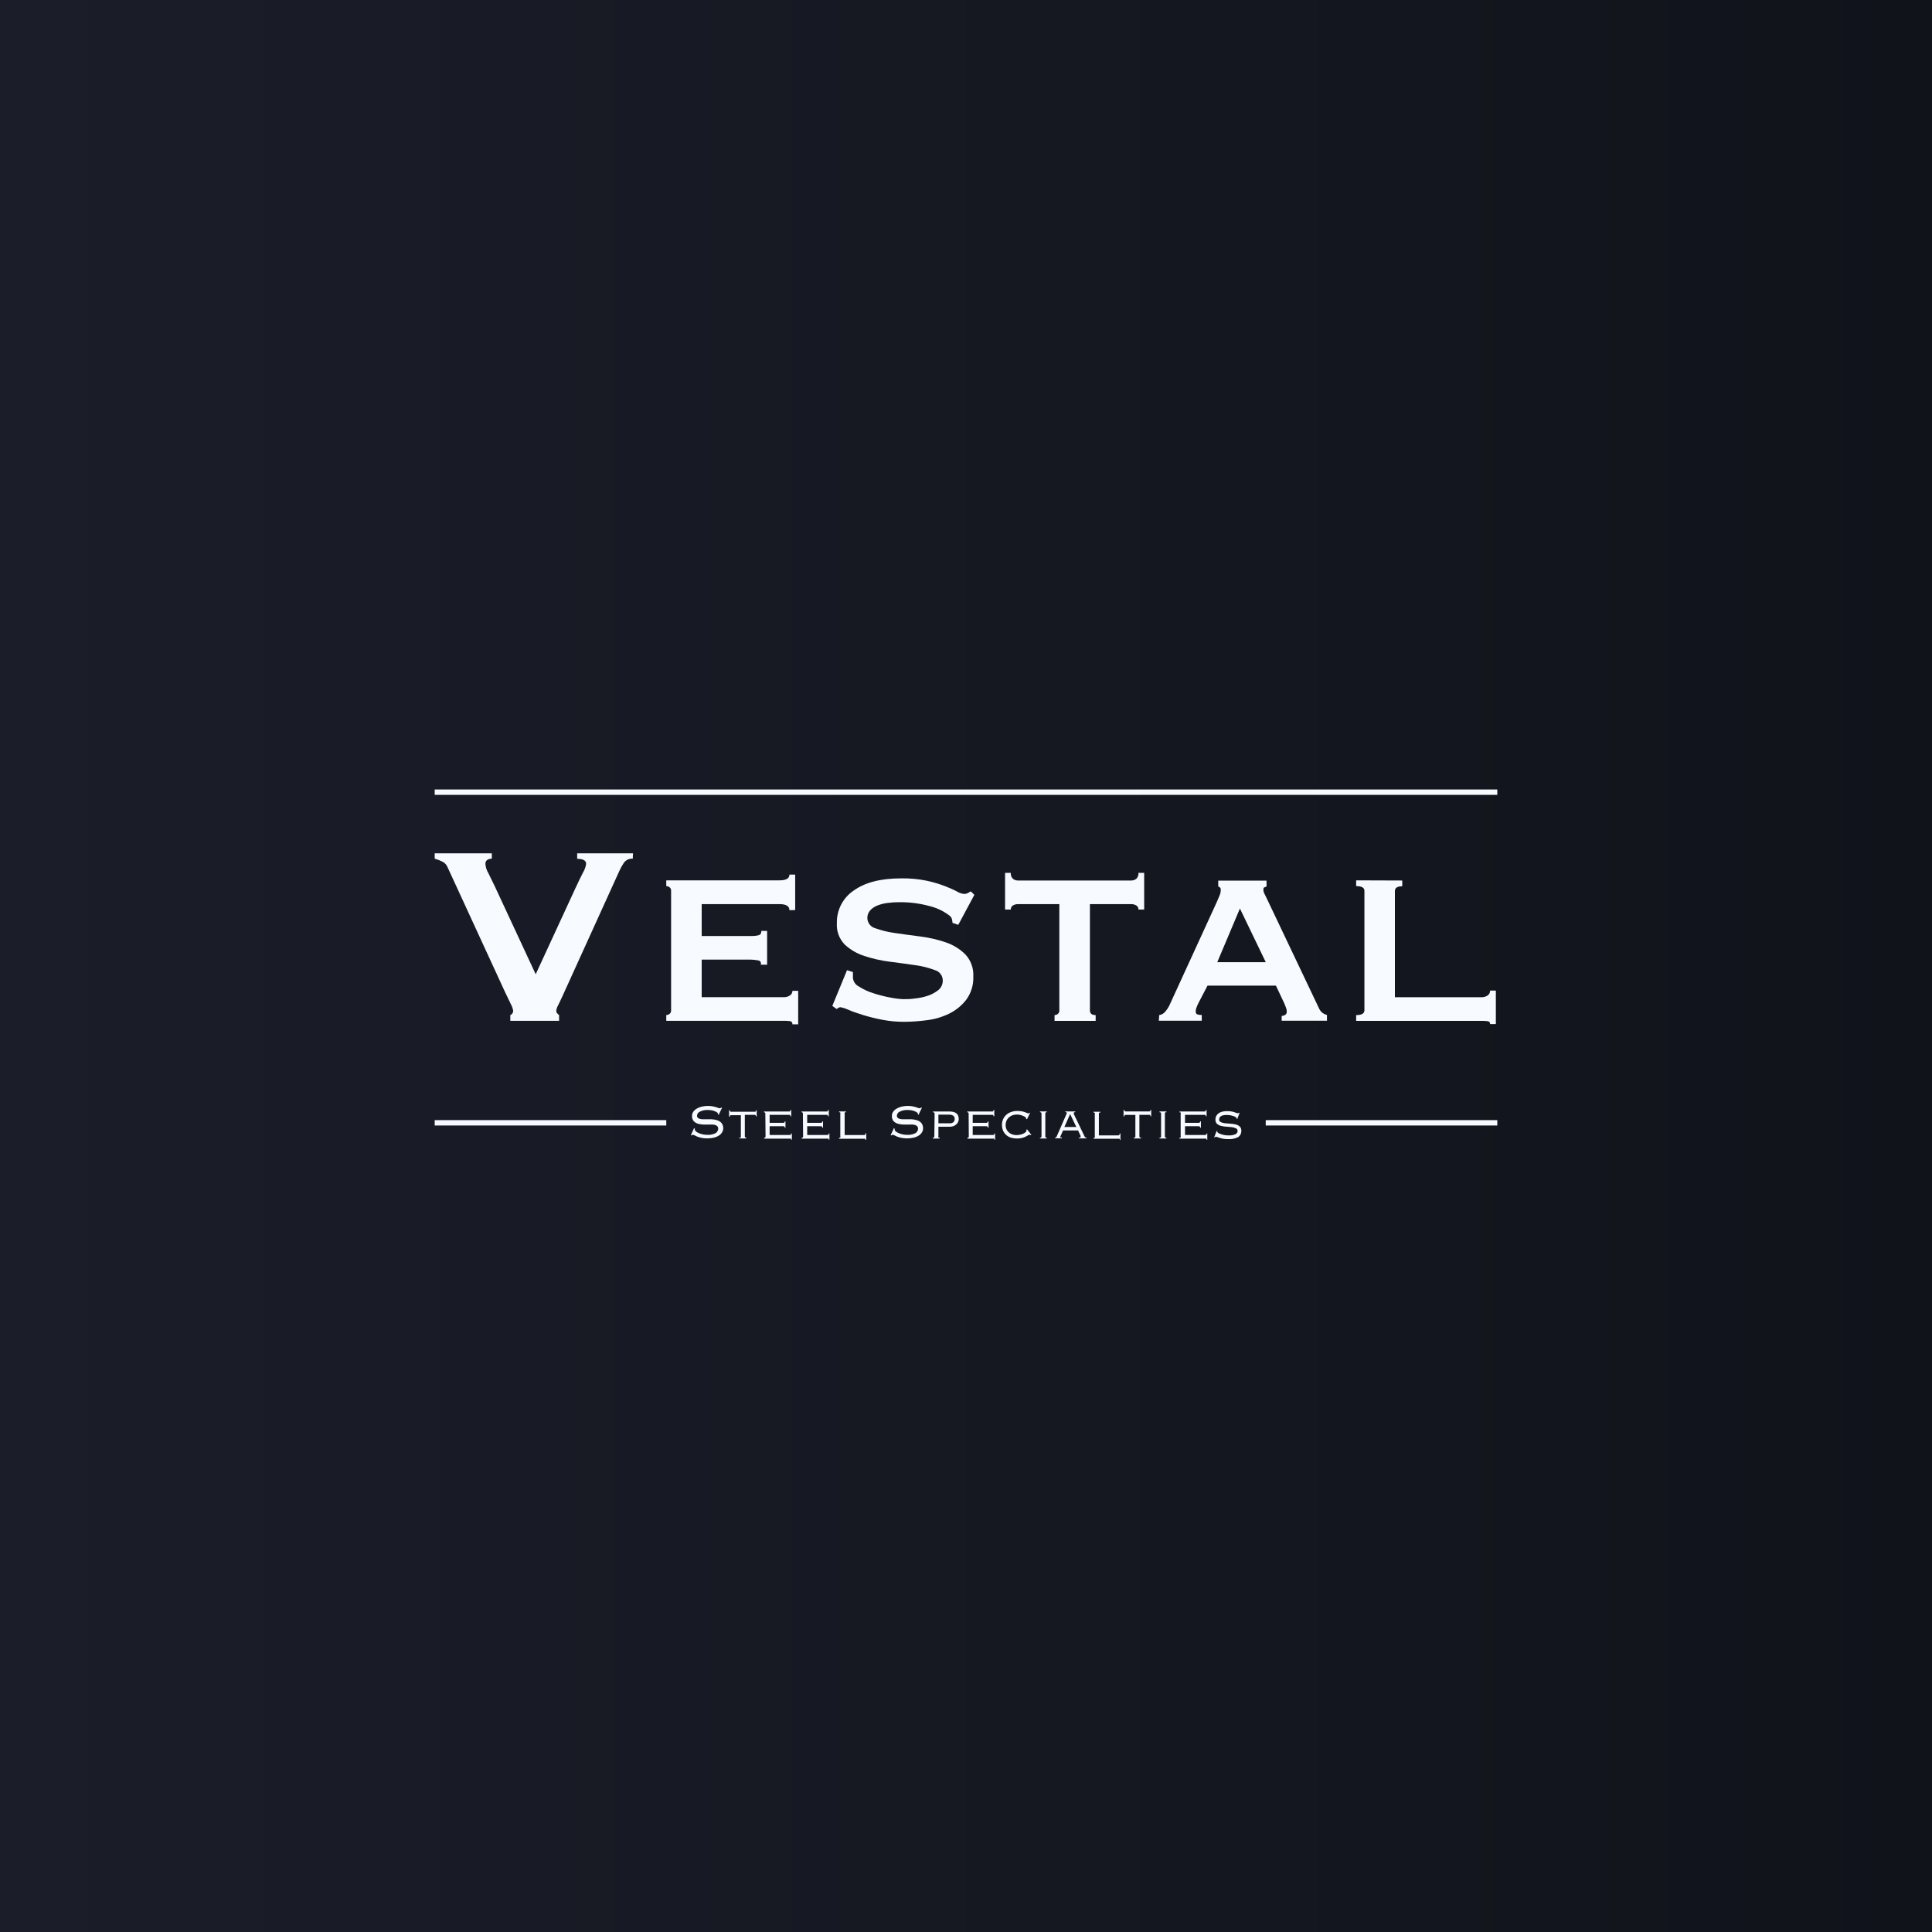
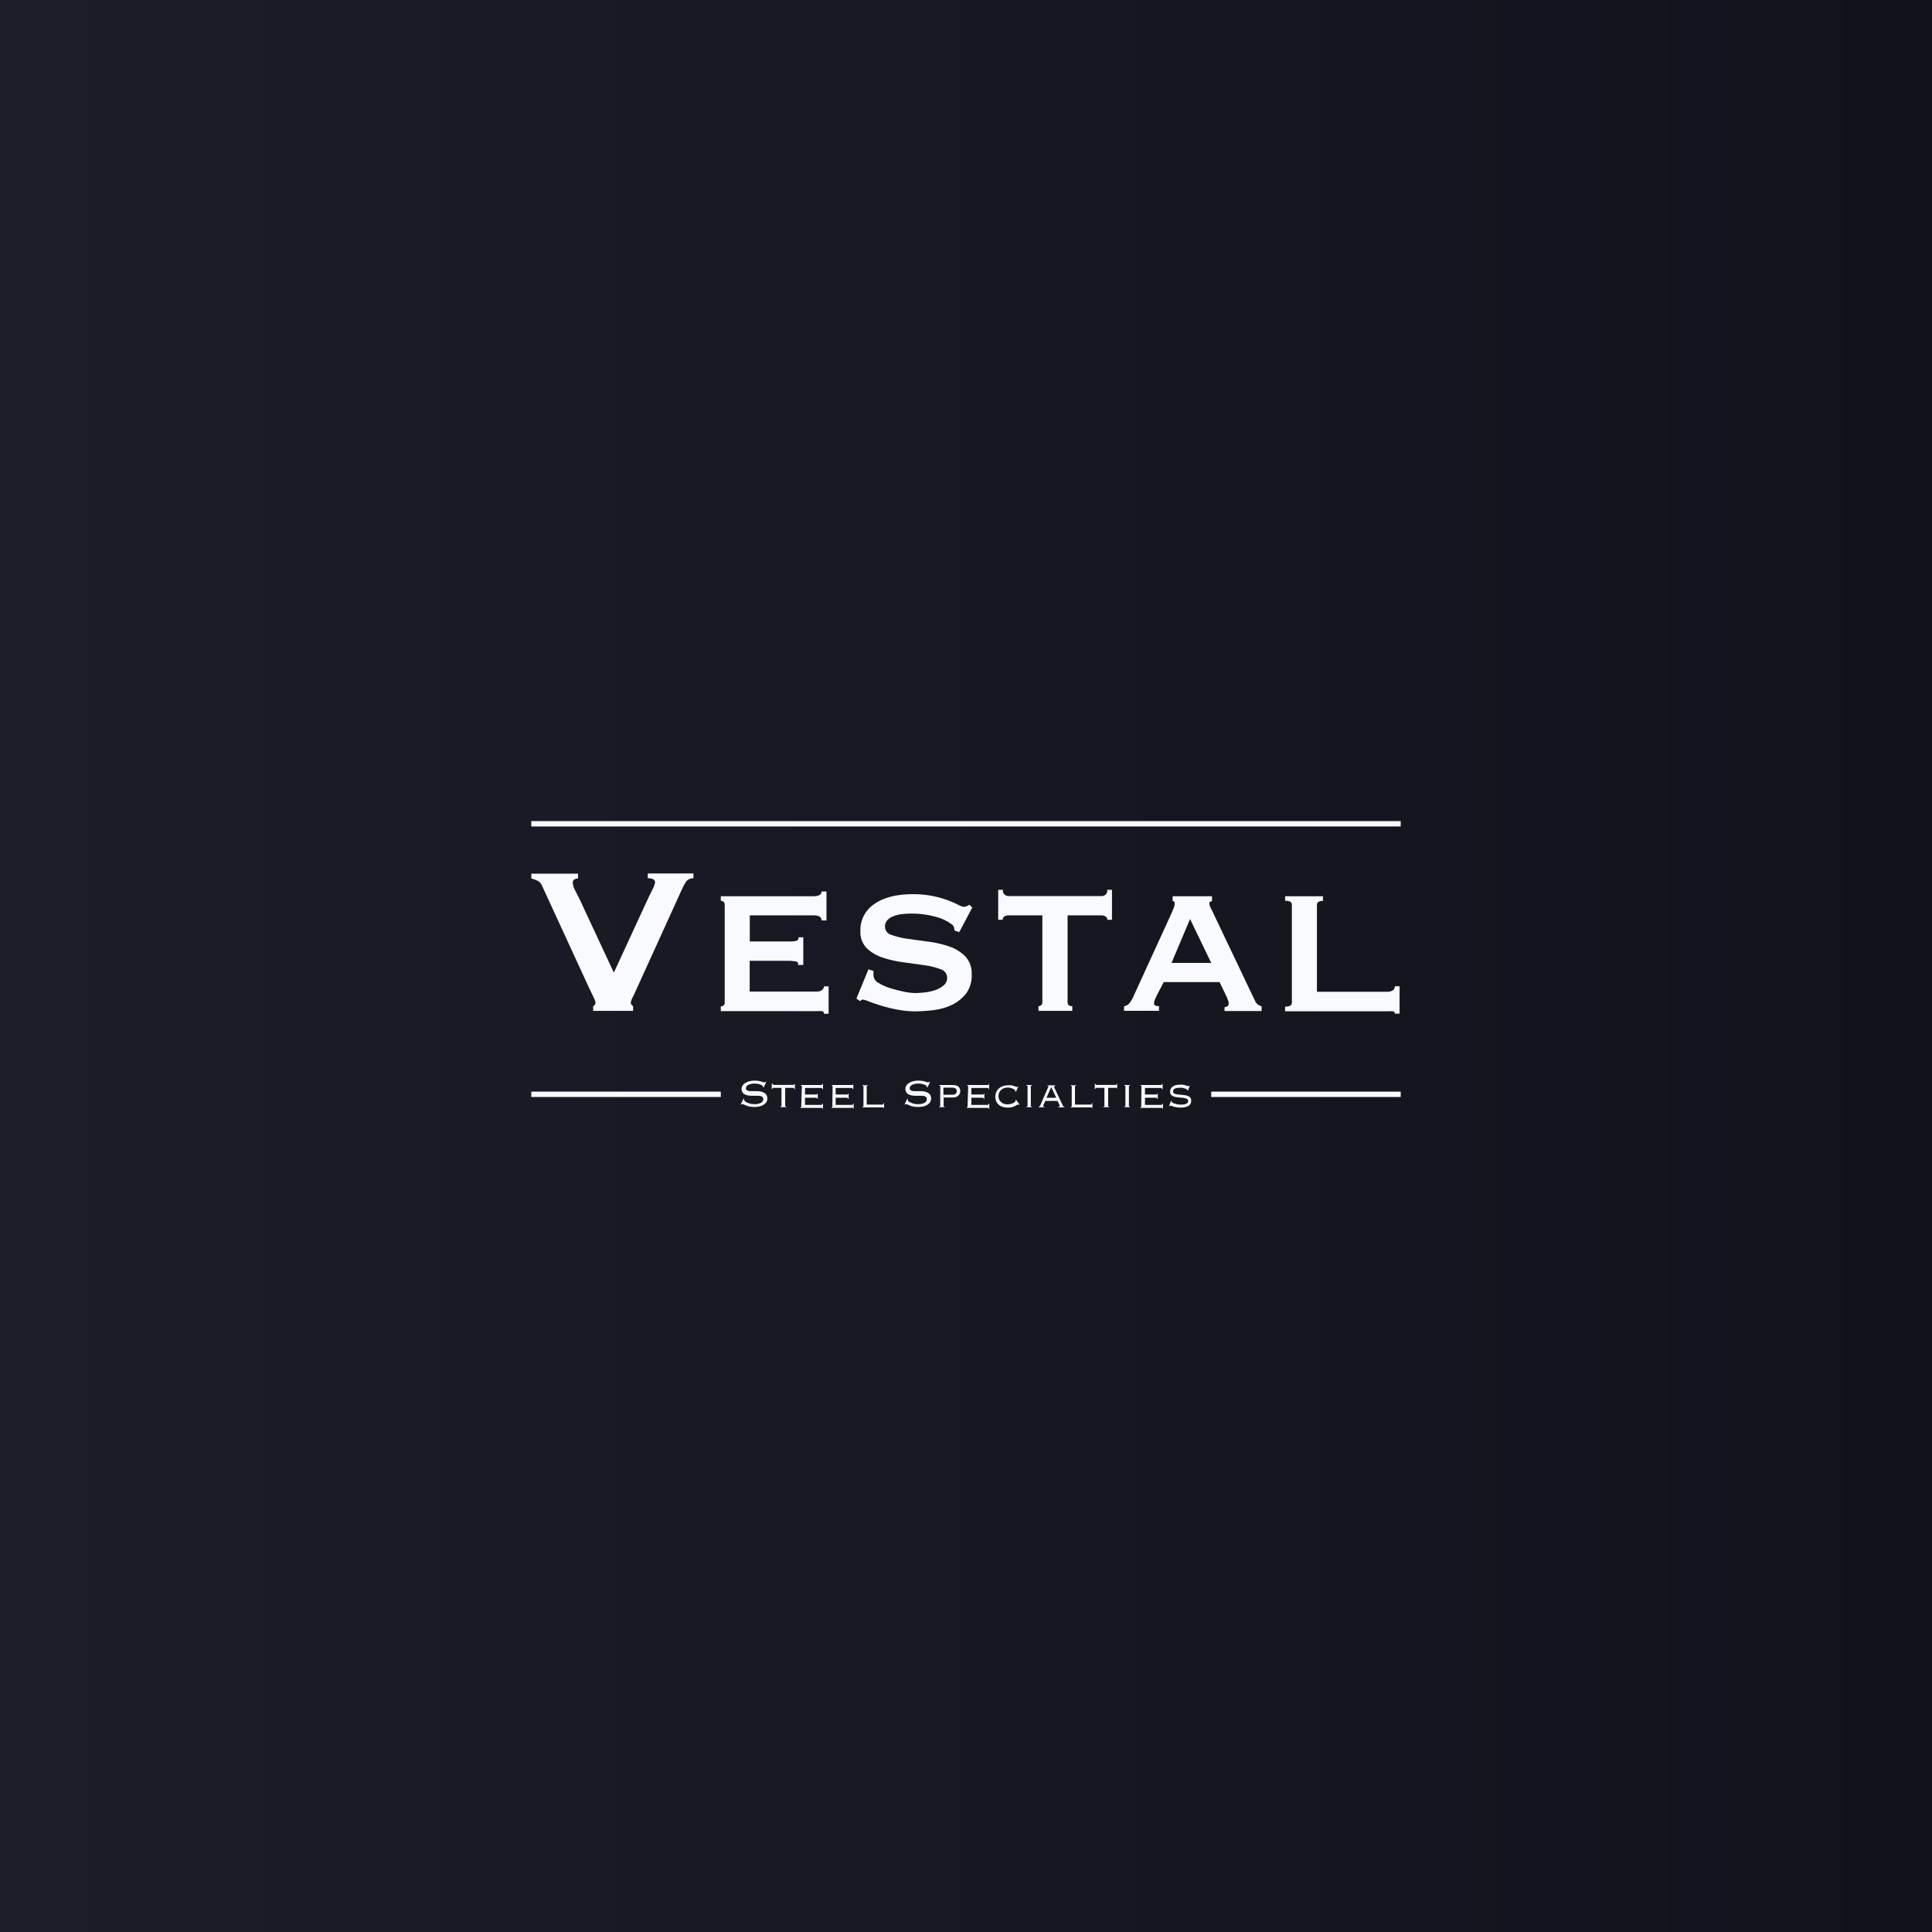
<svg xmlns="http://www.w3.org/2000/svg" viewBox="0 0 360 360">
  <defs>
    <style>.cls-1{fill:url(#linear-gradient);}.cls-2{fill:#f7faff;}.cls-3{fill:none;stroke:#f7faff;stroke-miterlimit:10;}</style>
    <linearGradient id="linear-gradient" y1="180" x2="360" y2="180" gradientUnits="userSpaceOnUse">
      <stop offset="0" stop-color="#1b1e29" />
      <stop offset="1" stop-color="#10131a" />
    </linearGradient>
  </defs>
  <g id="Background">
    <rect class="cls-1" width="360" height="360" />
  </g>
  <g id="Vestal">
-     <path class="cls-2" d="M117.91,160a1.86,1.86,0,0,0-1.72.86,10.11,10.11,0,0,0-.77,1.4L104.9,185.41c-.36.79-.66,1.43-.9,1.9a2.89,2.89,0,0,0-.35,1,.73.73,0,0,0,.15.48,1.87,1.87,0,0,0,.38.35v1.07H95.09v-1.07a.83.83,0,0,0,.53-.83,4,4,0,0,0-.44-1.22c-.3-.61-.67-1.37-1.1-2.29l-10.7-23.24a2.05,2.05,0,0,0-.83-.95A8.19,8.19,0,0,0,81,160V159H91.64V160a1.76,1.76,0,0,0-.8.2.83.83,0,0,0-.39.81A3.92,3.92,0,0,0,91,162.7l1.22,2.5,7.6,16.34,7.43-16.1c.48-1,.93-2,1.34-2.77a4.61,4.61,0,0,0,.63-1.69c0-.64-.56-.95-1.67-.95V159h10.4Z" />
-     <path class="cls-2" d="M147.1,169.6c0-.76-.62-1.13-1.84-1.13H130.75v5.94h9.16a5.29,5.29,0,0,0,1.48-.15c.32-.1.48-.36.48-.8h1.07v6.3h-1.19a.57.57,0,0,0-.48-.8,8.66,8.66,0,0,0-1.84-.15h-8.68v7H146a2,2,0,0,0,1.19-.32,1,1,0,0,0,.47-.86h1.07v6.24h-1.07c0-.36-.15-.56-.47-.6a9.77,9.77,0,0,0-1.19-.06H124.15v-1.07a1.1,1.1,0,0,0,.6-.2.78.78,0,0,0,.3-.69V166a.76.76,0,0,0-.3-.68,1,1,0,0,0-.6-.21v-1.07h21.11c1.22,0,1.84-.36,1.84-1.07h1.07v6.6Z" />
-     <path class="cls-2" d="M158.93,181.13a4.32,4.32,0,0,1,0,.5,5.17,5.17,0,0,0,0,.57,2,2,0,0,0,1.13,1.63,10.55,10.55,0,0,0,2.7,1.25,24.24,24.24,0,0,0,3.15.8,14.15,14.15,0,0,0,2.47.3c.55,0,1.24,0,2.05-.12a11.36,11.36,0,0,0,2.41-.5,6.36,6.36,0,0,0,2-1.07,2.25,2.25,0,0,0,.83-1.82,2,2,0,0,0-1.46-1.9,16.53,16.53,0,0,0-3.65-.92c-1.47-.22-3.05-.43-4.76-.65a25,25,0,0,1-4.75-1.07,9.71,9.71,0,0,1-3.66-2.14,5.23,5.23,0,0,1-1.45-4,7.1,7.1,0,0,1,3.15-6.06c2.1-1.5,5-2.26,8.85-2.26a22,22,0,0,1,4.79.45,23.18,23.18,0,0,1,3.36,1c.91.36,1.65.68,2.23,1a3.2,3.2,0,0,0,1.27.45,1.38,1.38,0,0,0,.72-.15c.16-.1.35-.21.59-.33l.66.65-3,5.59-1.07-.36c0-.23-.08-.47-.11-.71a1.25,1.25,0,0,0-.54-.71,9.92,9.92,0,0,0-3.69-1.73,20.47,20.47,0,0,0-5.58-.71,16.18,16.18,0,0,0-2.26.15,7.63,7.63,0,0,0-1.9.5,3.44,3.44,0,0,0-1.31.93,2.06,2.06,0,0,0-.48,1.39,2,2,0,0,0,1.46,1.88,17.88,17.88,0,0,0,3.65.89c1.47.22,3.06.43,4.76.65a23.84,23.84,0,0,1,4.76,1.1,9.46,9.46,0,0,1,3.65,2.26,5.61,5.61,0,0,1,1.46,4.1,6.83,6.83,0,0,1-1.28,4.28,9.1,9.1,0,0,1-3.18,2.62,13,13,0,0,1-4.19,1.24,33.27,33.27,0,0,1-4.31.3,21.53,21.53,0,0,1-4-.38,34.39,34.39,0,0,1-3.63-.9c-1.09-.33-2-.65-2.76-1a6.59,6.59,0,0,0-1.37-.44.89.89,0,0,0-.71.35l-.84-.59,2.74-6.66Z" />
-     <path class="cls-2" d="M196.5,189.15a1.1,1.1,0,0,0,.59-.2.78.78,0,0,0,.3-.69V168.47h-7.73a1.72,1.72,0,0,0-.89.24.8.8,0,0,0-.42.77h-1.07v-6.84h1.07a1.3,1.3,0,0,0,.42,1.13,1.47,1.47,0,0,0,.89.3h21.16a1.49,1.49,0,0,0,.89-.3,1.3,1.3,0,0,0,.42-1.13h1.07v6.84h-1.07a.8.8,0,0,0-.42-.77,1.75,1.75,0,0,0-.89-.24h-7.73v19.79c0,.6.36.89,1.07.89v1.07H196.5Z" />
-     <path class="cls-2" d="M216,189.15a1.79,1.79,0,0,0,1.16-.68,5.53,5.53,0,0,0,.68-1l8.86-19.32c.24-.55.43-1,.57-1.34a2.68,2.68,0,0,0,.2-1c0-.23-.05-.38-.14-.44l-.33-.21v-1.07h9v1.07a1.21,1.21,0,0,1-.38.18c-.14,0-.21.2-.21.47a1.87,1.87,0,0,0,.27.86c.18.34.36.73.56,1.16L245.83,188a2.19,2.19,0,0,0,.66.78,2.57,2.57,0,0,0,.77.35v1.07h-8.44v-.89a1.28,1.28,0,0,0,.62-.18.67.67,0,0,0,.33-.65,1.67,1.67,0,0,0-.12-.65l-.3-.78-1.6-3.39H225l-1.67,3.21a7.46,7.46,0,0,0-.38.87,1.87,1.87,0,0,0-.15.68c0,.32.1.52.29.59a2.34,2.34,0,0,0,.84.12v1.07h-8Zm19.86-9.86-4.82-10-4.22,10Z" />
-     <path class="cls-2" d="M261.29,164.07v1.07c-.91,0-1.37.3-1.37.89v19.79H276a2.06,2.06,0,0,0,1.19-.32,1.07,1.07,0,0,0,.47-.92h1.07v6.24h-1.07a.49.49,0,0,0-.47-.54,9.89,9.89,0,0,0-1.19-.06h-23.3v-1.07c1,0,1.54-.29,1.54-.89V166c0-.59-.51-.89-1.54-.89v-1.07Z" />
-     <path class="cls-2" d="M129.47,210.34a.4.4,0,0,0,0,.15.5.5,0,0,0,.2.33,2,2,0,0,0,.53.31,3.38,3.38,0,0,0,.74.24,3.84,3.84,0,0,0,.83.09,3,3,0,0,0,1.58-.32,1,1,0,0,0,.48-.83.65.65,0,0,0-.12-.4.75.75,0,0,0-.33-.24,1.68,1.68,0,0,0-.49-.12,3.86,3.86,0,0,0-.6,0h-1.12a4.54,4.54,0,0,1-1.08-.15,1.92,1.92,0,0,1-.82-.48,1.38,1.38,0,0,1-.32-1,1.3,1.3,0,0,1,.23-.75,2,2,0,0,1,.63-.58,3.29,3.29,0,0,1,.93-.38,4.81,4.81,0,0,1,1.17-.14,5.11,5.11,0,0,1,.85.07l.63.15a3.47,3.47,0,0,1,.43.15.75.75,0,0,0,.29.07.3.3,0,0,0,.18-.05l.12-.1.13.06-.63,1.31-.12-.08a.45.45,0,0,0,0-.14c0-.06-.05-.12-.14-.2a1.38,1.38,0,0,0-.39-.22,2.83,2.83,0,0,0-.6-.19,3.64,3.64,0,0,0-.76-.07,3,3,0,0,0-1.47.3.88.88,0,0,0-.55.78.51.51,0,0,0,.12.35.85.85,0,0,0,.34.2,2.11,2.11,0,0,0,.49.1l.6,0,1.12,0a3.7,3.7,0,0,1,1.08.18,1.79,1.79,0,0,1,.81.51,1.49,1.49,0,0,1,.32,1,1.4,1.4,0,0,1-.19.71,1.76,1.76,0,0,1-.56.6,3,3,0,0,1-.94.41,5,5,0,0,1-1.29.15,5.07,5.07,0,0,1-1.84-.32,5.46,5.46,0,0,1-.53-.25.75.75,0,0,0-.33-.1.32.32,0,0,0-.24.13l-.11-.07.61-1.31Z" />
-     <path class="cls-2" d="M140.85,208a.29.29,0,0,0-.06-.21.32.32,0,0,0-.23-.06h-1.77v3.94a.41.41,0,0,0,.05.26s.11.06.23.06v.14h-1.33V212A.33.33,0,0,0,138,212a.49.49,0,0,0,.05-.26v-3.94h-1.78a.29.29,0,0,0-.22.06.29.29,0,0,0-.06.21h-.14v-1.19H136a.29.29,0,0,0,.06.21c0,.05.11.07.22.07h4.31c.12,0,.19,0,.23-.07a.29.29,0,0,0,.06-.21H141V208Z" />
-     <path class="cls-2" d="M142.61,207.57a.49.49,0,0,0-.05-.26s-.1-.06-.21-.06v-.14H147c.12,0,.2,0,.23-.07a.29.29,0,0,0,.06-.21h.14V208h-.14a.29.29,0,0,0-.06-.21s-.11-.06-.23-.06h-3.59v1.49h2.53a.33.33,0,0,0,.23-.06.34.34,0,0,0,.06-.22h.13v1.19h-.13a.31.31,0,0,0-.06-.21.33.33,0,0,0-.23-.06h-2.53v1.63h3.72a.29.29,0,0,0,.23-.07.29.29,0,0,0,.06-.21h.13v1.16h-.13a.25.25,0,0,0-.06-.2.43.43,0,0,0-.23,0h-4.74V212q.17,0,.21-.06a.49.49,0,0,0,.05-.26Z" />
-     <path class="cls-2" d="M149.61,207.57a.49.49,0,0,0-.05-.26.29.29,0,0,0-.21-.06v-.14H154c.12,0,.19,0,.23-.07a.29.29,0,0,0,.06-.21h.14V208h-.14a.29.29,0,0,0-.06-.21.32.32,0,0,0-.23-.06h-3.59v1.49h2.53a.33.33,0,0,0,.23-.06.34.34,0,0,0,.05-.22h.14v1.19h-.14a.31.31,0,0,0-.05-.21.33.33,0,0,0-.23-.06h-2.53v1.63h3.72a.29.29,0,0,0,.23-.07.29.29,0,0,0,.06-.21h.13v1.16h-.13a.25.25,0,0,0-.06-.2.43.43,0,0,0-.23,0h-4.74V212a.29.29,0,0,0,.21-.06.49.49,0,0,0,.05-.26Z" />
-     <path class="cls-2" d="M161.23,212.37a.22.22,0,0,0-.06-.18.43.43,0,0,0-.23,0h-4.59V212c.12,0,.2,0,.23-.06a.41.41,0,0,0,0-.26v-4.12a.41.41,0,0,0,0-.26s-.11-.06-.23-.06v-.14h1.28v.14a.35.35,0,0,0-.24.06.49.49,0,0,0,0,.26v3.94h3.6a.29.29,0,0,0,.23-.08.45.45,0,0,0,.06-.27h.13v1.21Z" />
-     <path class="cls-2" d="M166.71,210.34a.4.4,0,0,0,0,.15.46.46,0,0,0,.2.33,2,2,0,0,0,.53.31,3.47,3.47,0,0,0,.73.24,4,4,0,0,0,.84.09,3,3,0,0,0,1.58-.32,1,1,0,0,0,.48-.83.65.65,0,0,0-.12-.4.75.75,0,0,0-.33-.24,1.76,1.76,0,0,0-.49-.12,3.86,3.86,0,0,0-.6,0h-1.12a4.54,4.54,0,0,1-1.08-.15,1.92,1.92,0,0,1-.82-.48,1.38,1.38,0,0,1-.32-1,1.3,1.3,0,0,1,.23-.75,1.86,1.86,0,0,1,.63-.58,3.29,3.29,0,0,1,.93-.38,4.81,4.81,0,0,1,1.17-.14,5.11,5.11,0,0,1,.85.07l.63.15a3.47,3.47,0,0,1,.43.15.75.75,0,0,0,.29.07.3.3,0,0,0,.18-.05l.12-.1.13.06-.63,1.31-.12-.08s0-.07,0-.14,0-.12-.14-.2a1.38,1.38,0,0,0-.39-.22,2.83,2.83,0,0,0-.6-.19,3.64,3.64,0,0,0-.76-.07,3,3,0,0,0-1.47.3.88.88,0,0,0-.55.78.51.51,0,0,0,.12.35.88.88,0,0,0,.33.2,2.33,2.33,0,0,0,.5.1l.6,0,1.12,0a3.7,3.7,0,0,1,1.08.18,1.79,1.79,0,0,1,.81.51,1.54,1.54,0,0,1,.32,1,1.4,1.4,0,0,1-.19.71,1.76,1.76,0,0,1-.56.6,3,3,0,0,1-.94.41,5,5,0,0,1-1.29.15,5.07,5.07,0,0,1-1.84-.32,5.46,5.46,0,0,1-.53-.25.75.75,0,0,0-.33-.1.32.32,0,0,0-.24.13l-.12-.07.62-1.31Z" />
-     <path class="cls-2" d="M174.15,207.57a.39.39,0,0,0-.06-.26s-.11-.06-.23-.06v-.14h3.07c1.15,0,1.72.47,1.72,1.41a1.27,1.27,0,0,1-.14.58,1.33,1.33,0,0,1-.36.45,1.58,1.58,0,0,1-.52.3,2.05,2.05,0,0,1-.61.1h-2.16v1.74a.41.41,0,0,0,0,.26s.11.06.23.06v.14h-1.28V212c.12,0,.2,0,.23-.06a.39.39,0,0,0,.06-.26Zm2.81,1.74a1,1,0,0,0,.71-.22.79.79,0,0,0,.22-.6.69.69,0,0,0-.27-.6,1.48,1.48,0,0,0-.82-.19h-1.94v1.61Z" />
-     <path class="cls-2" d="M180.49,207.57a.41.41,0,0,0-.05-.26s-.1-.06-.21-.06v-.14h4.62c.11,0,.19,0,.22-.07a.29.29,0,0,0,.06-.21h.14V208h-.14a.29.29,0,0,0-.06-.21.29.29,0,0,0-.22-.06h-3.6v1.49h2.53a.33.33,0,0,0,.23-.06.34.34,0,0,0,.06-.22h.13v1.19h-.13a.31.31,0,0,0-.06-.21.33.33,0,0,0-.23-.06h-2.53v1.63H185c.12,0,.19,0,.23-.07a.29.29,0,0,0,.06-.21h.13v1.16h-.13a.25.25,0,0,0-.06-.2.41.41,0,0,0-.23,0h-4.74V212q.17,0,.21-.06a.41.41,0,0,0,.05-.26Z" />
-     <path class="cls-2" d="M191.2,208.53a.42.42,0,0,0,0-.09v-.11s0-.1-.15-.17a1.63,1.63,0,0,0-.4-.22,3.53,3.53,0,0,0-.55-.19,3.08,3.08,0,0,0-.61-.07,2.42,2.42,0,0,0-.88.15,2.2,2.2,0,0,0-.67.43,2,2,0,0,0-.42.62,2.14,2.14,0,0,0-.14.76,2,2,0,0,0,.14.74,1.67,1.67,0,0,0,.42.59,1.86,1.86,0,0,0,.63.39,2.18,2.18,0,0,0,.82.15,2.75,2.75,0,0,0,.79-.1,2.51,2.51,0,0,0,.59-.22,1.69,1.69,0,0,0,.37-.26.4.4,0,0,0,.12-.2.56.56,0,0,0,0-.23l.11-.07.8,1-.12.09-.14-.08-.08,0a.56.56,0,0,0-.28.12c-.12.07-.27.16-.46.25a4.1,4.1,0,0,1-.68.24,4.26,4.26,0,0,1-2-.05,2.63,2.63,0,0,1-.89-.48,2.45,2.45,0,0,1-.6-.81,2.73,2.73,0,0,1-.22-1.1,2.57,2.57,0,0,1,.23-1.1,2.34,2.34,0,0,1,.61-.81,2.47,2.47,0,0,1,.91-.51,3.3,3.3,0,0,1,1.1-.18,4.54,4.54,0,0,1,.81.06,3.63,3.63,0,0,1,.66.18,2.5,2.5,0,0,1,.38.15.79.79,0,0,0,.23.07c.06,0,.12,0,.18-.13l.14,0-.56,1.18Z" />
-     <path class="cls-2" d="M193.78,212c.12,0,.2,0,.23-.06a.39.39,0,0,0,.06-.26v-4.12a.39.39,0,0,0-.06-.26s-.11-.06-.23-.06v-.14h1.28v.14c-.12,0-.2,0-.23.06a.41.41,0,0,0-.05.26v4.12a.41.41,0,0,0,.05.26s.11.06.23.06v.14h-1.28Z" />
-     <path class="cls-2" d="M196.55,212a.32.32,0,0,0,.25-.08,1,1,0,0,0,.12-.21l1.81-4.14a.58.58,0,0,0,.06-.2s0-.07-.07-.1a.45.45,0,0,0-.22-.06v-.11h1.85v.14a.47.47,0,0,0-.17,0,.11.11,0,0,0-.09.11.27.27,0,0,0,0,.12.54.54,0,0,1,0,.11l2,4.17a.7.7,0,0,0,.1.16.35.35,0,0,0,.26.07v.14H201V212a.85.85,0,0,0,.28,0,.14.14,0,0,0,.07-.11.25.25,0,0,0,0-.13l0-.12-.47-1h-2.79l-.39.87-.09.19a.29.29,0,0,0-.05.15.13.13,0,0,0,.06.11.7.7,0,0,0,.24,0v.14h-1.28Zm1.78-2h2.23l-1.16-2.41Z" />
-     <path class="cls-2" d="M208.66,212.37a.22.22,0,0,0-.06-.18.41.41,0,0,0-.23,0h-4.59V212A.35.35,0,0,0,204,212a.49.49,0,0,0,0-.26v-4.12a.49.49,0,0,0,0-.26.35.35,0,0,0-.24-.06v-.14h1.28v.14c-.12,0-.2,0-.23.06a.41.41,0,0,0-.05.26v3.94h3.59a.27.27,0,0,0,.23-.08.45.45,0,0,0,.06-.27h.14v1.21Z" />
-     <path class="cls-2" d="M214.38,208a.29.29,0,0,0-.06-.21.33.33,0,0,0-.23-.06h-1.78v3.94a.39.39,0,0,0,.06.26s.11.06.23.06v.14h-1.33V212a.35.35,0,0,0,.24-.06.49.49,0,0,0,.05-.26v-3.94h-1.78a.33.33,0,0,0-.23.06.36.36,0,0,0-.05.21h-.14v-1.19h.14a.36.36,0,0,0,.05.21.29.29,0,0,0,.23.07h4.31a.29.29,0,0,0,.23-.07.29.29,0,0,0,.06-.21h.13V208Z" />
-     <path class="cls-2" d="M216.06,212c.12,0,.2,0,.23-.06a.39.39,0,0,0,.06-.26v-4.12a.39.39,0,0,0-.06-.26s-.11-.06-.23-.06v-.14h1.28v.14c-.12,0-.2,0-.23.06a.41.41,0,0,0-.05.26v4.12a.41.41,0,0,0,.05.26s.11.06.23.06v.14h-1.28Z" />
-     <path class="cls-2" d="M220,207.57a.41.41,0,0,0,0-.26s-.1-.06-.21-.06v-.14h4.62a.29.29,0,0,0,.23-.07.36.36,0,0,0,.05-.21h.14V208h-.14a.36.36,0,0,0-.05-.21.33.33,0,0,0-.23-.06h-3.6v1.49h2.53a.32.32,0,0,0,.23-.06.34.34,0,0,0,.06-.22h.14v1.19h-.14a.31.31,0,0,0-.06-.21.32.32,0,0,0-.23-.06h-2.53v1.63h3.72c.12,0,.19,0,.23-.07a.29.29,0,0,0,.06-.21h.14v1.16h-.14a.25.25,0,0,0-.06-.2.41.41,0,0,0-.23,0h-4.74V212q.17,0,.21-.06a.41.41,0,0,0,0-.26Z" />
-     <path class="cls-2" d="M226.82,210.74a.64.64,0,0,0,0,.15q0,.09.18.21a2.08,2.08,0,0,0,.47.22,4.42,4.42,0,0,0,.68.18,4.07,4.07,0,0,0,.79.07,2.9,2.9,0,0,0,1.23-.21.65.65,0,0,0,.44-.6.52.52,0,0,0-.3-.51,2.75,2.75,0,0,0-.76-.22q-.47-.06-1-.09a4.92,4.92,0,0,1-1-.14,1.86,1.86,0,0,1-.77-.38,1,1,0,0,1-.3-.79,1.42,1.42,0,0,1,.18-.74,1.57,1.57,0,0,1,.47-.49,2.1,2.1,0,0,1,.7-.28,4.3,4.3,0,0,1,.82-.08,4.7,4.7,0,0,1,.79.06,3.61,3.61,0,0,1,.59.15l.39.14a.66.66,0,0,0,.22.06.12.12,0,0,0,.09,0,.65.65,0,0,0,.09-.13l.15.06-.42,1.12-.14-.06s0,0,0,0v-.08c0-.06,0-.13-.15-.2a1.76,1.76,0,0,0-.41-.19,4.22,4.22,0,0,0-.59-.15,3.71,3.71,0,0,0-.67-.06,3.35,3.35,0,0,0-.72.07,1.23,1.23,0,0,0-.43.2.66.66,0,0,0-.21.27.91.91,0,0,0-.06.32.47.47,0,0,0,.31.47,2.38,2.38,0,0,0,.76.21l1,.08a6.05,6.05,0,0,1,1,.14,1.82,1.82,0,0,1,.76.38,1,1,0,0,1,.3.77,1.33,1.33,0,0,1-.59,1.21,3.63,3.63,0,0,1-1.9.38,5.17,5.17,0,0,1-.82-.06,4.33,4.33,0,0,1-.64-.15l-.48-.16a.84.84,0,0,0-.29-.07.14.14,0,0,0-.13,0,.37.37,0,0,0-.07.12l-.14,0,.45-1.16Z" />
-     <line class="cls-3" x1="124.15" y1="209.22" x2="81" y2="209.22" />
-     <line class="cls-3" x1="279" y1="209.22" x2="235.85" y2="209.22" />
-     <line class="cls-3" x1="81" y1="147.61" x2="279" y2="147.61" />
+     <path class="cls-2" d="M129.2,163.66a1.53,1.53,0,0,0-1.41.7,9.62,9.62,0,0,0-.63,1.15l-8.61,18.92c-.29.64-.53,1.16-.73,1.55a2.37,2.37,0,0,0-.29.83.61.61,0,0,0,.12.39,2.37,2.37,0,0,0,.32.29v.87h-7.44v-.87a.69.69,0,0,0,.43-.68,3.15,3.15,0,0,0-.36-1l-.9-1.87-8.75-19a1.71,1.71,0,0,0-.69-.78,6.45,6.45,0,0,0-1.26-.48v-.88h8.71v.88a1.41,1.41,0,0,0-.66.17.68.68,0,0,0-.32.66,3.21,3.21,0,0,0,.42,1.36l1,2,6.23,13.37,6.08-13.18c.39-.84.75-1.59,1.09-2.26a3.79,3.79,0,0,0,.51-1.38c0-.52-.45-.78-1.36-.78v-.88h8.51Z" />
+     <path class="cls-2" d="M153.08,171.49c0-.62-.5-.93-1.51-.93H139.71v4.87h7.49a4.44,4.44,0,0,0,1.21-.12q.39-.12.39-.66h.88v5.16h-1a.46.46,0,0,0-.38-.66,7.32,7.32,0,0,0-1.51-.12h-7.1v5.74h12.45a1.66,1.66,0,0,0,1-.27.83.83,0,0,0,.39-.71h.87v5.11h-.87a.43.43,0,0,0-.39-.49,8.5,8.5,0,0,0-1,0H134.31v-.87a.85.85,0,0,0,.48-.17.62.62,0,0,0,.25-.56V168.57a.63.63,0,0,0-.25-.56.85.85,0,0,0-.48-.17V167h17.26c1,0,1.51-.3,1.51-.88H154v5.4Z" />
+     <path class="cls-2" d="M162.76,180.92a3.19,3.19,0,0,1,0,.42c0,.14,0,.3,0,.46a1.69,1.69,0,0,0,.92,1.34,9.52,9.52,0,0,0,2.22,1,22.5,22.5,0,0,0,2.57.65,11.1,11.1,0,0,0,2,.25,16.16,16.16,0,0,0,1.68-.1,9,9,0,0,0,2-.41,5,5,0,0,0,1.65-.88,1.81,1.81,0,0,0,.69-1.48,1.65,1.65,0,0,0-1.2-1.56,13.39,13.39,0,0,0-3-.75c-1.2-.18-2.49-.36-3.89-.54a20,20,0,0,1-3.89-.87,7.94,7.94,0,0,1-3-1.75,4.29,4.29,0,0,1-1.19-3.24,5.8,5.8,0,0,1,2.58-5c1.71-1.23,4.13-1.85,7.24-1.85A18.38,18.38,0,0,1,174,167a19.41,19.41,0,0,1,2.75.8c.74.29,1.35.56,1.82.8a2.56,2.56,0,0,0,1,.37,1.14,1.14,0,0,0,.58-.12c.13-.08.29-.17.49-.27l.53.53-2.43,4.58-.88-.3-.09-.58a1,1,0,0,0-.44-.58,8.26,8.26,0,0,0-3-1.41,16.54,16.54,0,0,0-4.57-.59,13.69,13.69,0,0,0-1.85.12,6.15,6.15,0,0,0-1.55.42,2.7,2.7,0,0,0-1.07.75,1.71,1.71,0,0,0-.39,1.14,1.59,1.59,0,0,0,1.19,1.54,14.69,14.69,0,0,0,3,.73l3.89.53a19.09,19.09,0,0,1,3.89.9,7.62,7.62,0,0,1,3,1.85,4.56,4.56,0,0,1,1.19,3.35,5.59,5.59,0,0,1-1,3.51,7.61,7.61,0,0,1-2.6,2.14,10.87,10.87,0,0,1-3.43,1,27.92,27.92,0,0,1-3.53.24,17.28,17.28,0,0,1-3.28-.32,26.92,26.92,0,0,1-3-.73c-.89-.27-1.64-.53-2.26-.77a4.9,4.9,0,0,0-1.12-.37.75.75,0,0,0-.58.29l-.68-.48,2.24-5.45Z" />
+     <path class="cls-2" d="M193.5,187.49a.85.85,0,0,0,.48-.17.64.64,0,0,0,.25-.56v-16.2H187.9a1.46,1.46,0,0,0-.73.2.68.68,0,0,0-.34.63H186V165.8h.87a1.08,1.08,0,0,0,.34.92,1.19,1.19,0,0,0,.73.25h17.32a1.19,1.19,0,0,0,.73-.25,1.08,1.08,0,0,0,.34-.92h.87v5.59h-.87a.68.68,0,0,0-.34-.63,1.46,1.46,0,0,0-.73-.2h-6.33v16.2c0,.49.3.73.88.73v.87H193.5Z" />
+     <path class="cls-2" d="M209.45,187.49a1.51,1.51,0,0,0,1-.56,5.35,5.35,0,0,0,.56-.85l7.24-15.81c.2-.45.35-.82.46-1.09a2,2,0,0,0,.17-.8c0-.2,0-.32-.12-.37a2.85,2.85,0,0,1-.26-.17V167h7.34v.87a1.17,1.17,0,0,1-.32.15c-.11,0-.17.16-.17.39a1.64,1.64,0,0,0,.22.7c.15.28.3.59.46.95l7.88,16.54a1.72,1.72,0,0,0,.54.63,2.26,2.26,0,0,0,.63.29v.87h-6.91v-.72a1,1,0,0,0,.51-.15.56.56,0,0,0,.27-.54,1.32,1.32,0,0,0-.1-.53l-.24-.63L227.25,183H216.84l-1.36,2.63c-.13.26-.24.5-.32.71a1.57,1.57,0,0,0-.12.56q0,.39.24.48a1.81,1.81,0,0,0,.68.1v.87h-6.51Zm16.24-8.07-3.94-8.17-3.45,8.17Z" />
+     <path class="cls-2" d="M246.51,167v.87c-.75,0-1.12.24-1.12.73v16.2h13.13a1.66,1.66,0,0,0,1-.27.87.87,0,0,0,.39-.76h.88v5.11h-.88a.4.4,0,0,0-.39-.44,8.5,8.5,0,0,0-1,0H239.46v-.87c.84,0,1.26-.24,1.26-.73V168.57c0-.49-.42-.73-1.26-.73V167Z" />
+     <path class="cls-2" d="M138.66,204.82a.35.35,0,0,0,0,.12.41.41,0,0,0,.17.28,1.43,1.43,0,0,0,.43.25,3,3,0,0,0,.6.2,3.17,3.17,0,0,0,.69.07,2.43,2.43,0,0,0,1.28-.26.78.78,0,0,0,.4-.68.47.47,0,0,0-.1-.32.58.58,0,0,0-.27-.21,1.47,1.47,0,0,0-.4-.09,3.79,3.79,0,0,0-.49,0H140a3.07,3.07,0,0,1-.88-.12,1.54,1.54,0,0,1-.67-.39,1.13,1.13,0,0,1-.26-.8,1.06,1.06,0,0,1,.19-.62,1.55,1.55,0,0,1,.51-.47,2.63,2.63,0,0,1,.76-.31,3.67,3.67,0,0,1,1-.11,4.68,4.68,0,0,1,.7.05l.51.12.35.13a.86.86,0,0,0,.24,0,.28.28,0,0,0,.15,0l.09-.09.11,0-.51,1.08-.11-.07a.35.35,0,0,0,0-.12c0-.05,0-.1-.11-.16a1.3,1.3,0,0,0-.32-.18,2.38,2.38,0,0,0-.49-.15,3,3,0,0,0-.62-.06,2.57,2.57,0,0,0-1.21.24.72.72,0,0,0-.44.64.37.37,0,0,0,.1.28.6.6,0,0,0,.27.17,1.49,1.49,0,0,0,.4.08l.49,0h.92a3.06,3.06,0,0,1,.88.15,1.6,1.6,0,0,1,.67.42,1.25,1.25,0,0,1,.26.85,1.19,1.19,0,0,1-.15.58,1.55,1.55,0,0,1-.47.49,2.22,2.22,0,0,1-.76.34,4.18,4.18,0,0,1-1.06.12,4.37,4.37,0,0,1-.87-.08,2.78,2.78,0,0,1-.63-.19l-.44-.19a.6.6,0,0,0-.27-.09.27.27,0,0,0-.19.11l-.1-.06.51-1.07Z" />
+     <path class="cls-2" d="M148,202.93a.25.25,0,0,0-.05-.17s-.09-.06-.19-.06h-1.45v3.23a.37.37,0,0,0,0,.21.27.27,0,0,0,.19.05v.11h-1.08v-.11a.27.27,0,0,0,.19-.05.37.37,0,0,0,0-.21V202.7h-1.45c-.1,0-.16,0-.19.06a.25.25,0,0,0-.05.17h-.11v-1H144a.28.28,0,0,0,.05.18.27.27,0,0,0,.19.05h3.52a.27.27,0,0,0,.19-.05A.28.28,0,0,0,148,202h.11v1Z" />
+     <path class="cls-2" d="M149.41,202.55a.37.37,0,0,0,0-.21.26.26,0,0,0-.18-.05v-.11H153a.29.29,0,0,0,.19-.05.28.28,0,0,0,.05-.18h.11v1h-.11a.25.25,0,0,0-.05-.17.24.24,0,0,0-.19-.06H150v1.22h2.07a.29.29,0,0,0,.19,0,.25.25,0,0,0,0-.17h.12v1h-.12a.25.25,0,0,0,0-.17s-.1-.05-.19-.05H150v1.33h3a.27.27,0,0,0,.19-.05.3.3,0,0,0,.05-.18h.11v.95h-.11a.22.22,0,0,0-.05-.16.35.35,0,0,0-.19,0h-3.88v-.11a.26.26,0,0,0,.18-.05.37.37,0,0,0,0-.21Z" />
+     <path class="cls-2" d="M155.14,202.55a.36.36,0,0,0,0-.21s-.08-.05-.17-.05v-.11h3.78a.26.26,0,0,0,.18-.05.23.23,0,0,0,.05-.18H159v1h-.11c0-.08,0-.14-.05-.17a.22.22,0,0,0-.18-.06h-2.95v1.22h2.08a.26.26,0,0,0,.18,0,.25.25,0,0,0,.05-.17h.11v1h-.11a.25.25,0,0,0-.05-.17s-.09-.05-.18-.05h-2.08v1.33h3.05a.29.29,0,0,0,.19-.05.3.3,0,0,0,0-.18h.12v.95H159a.22.22,0,0,0,0-.16.38.38,0,0,0-.19,0h-3.88v-.11c.09,0,.15,0,.17-.05a.36.36,0,0,0,0-.21Z" />
+     <path class="cls-2" d="M164.64,206.48a.18.18,0,0,0,0-.14.34.34,0,0,0-.18,0h-3.76v-.11a.27.27,0,0,0,.19-.05.37.37,0,0,0,0-.21v-3.38a.37.37,0,0,0,0-.21.27.27,0,0,0-.19-.05v-.11h1v.11a.3.3,0,0,0-.2.05.48.48,0,0,0,0,.21v3.23h2.95a.22.22,0,0,0,.18-.06.4.4,0,0,0,0-.22h.11v1Z" />
+     <path class="cls-2" d="M169.13,204.82a.35.35,0,0,0,0,.12.39.39,0,0,0,.16.28,1.64,1.64,0,0,0,.44.25,2.81,2.81,0,0,0,.6.2,3.14,3.14,0,0,0,.68.07,2.44,2.44,0,0,0,1.29-.26.78.78,0,0,0,.4-.68.47.47,0,0,0-.1-.32.58.58,0,0,0-.27-.21,1.47,1.47,0,0,0-.4-.09,3.91,3.91,0,0,0-.49,0h-.92a3.07,3.07,0,0,1-.88-.12,1.54,1.54,0,0,1-.67-.39,1.13,1.13,0,0,1-.26-.8,1.06,1.06,0,0,1,.19-.62,1.55,1.55,0,0,1,.51-.47,2.63,2.63,0,0,1,.76-.31,3.62,3.62,0,0,1,1-.11,4.44,4.44,0,0,1,.69.05l.52.12.35.13a.86.86,0,0,0,.24,0,.33.33,0,0,0,.15,0l.09-.09.11,0-.51,1.08-.11-.07a.35.35,0,0,0,0-.12c0-.05,0-.1-.11-.16a1.3,1.3,0,0,0-.32-.18,2.59,2.59,0,0,0-.49-.15,3,3,0,0,0-.62-.06,2.57,2.57,0,0,0-1.21.24.72.72,0,0,0-.44.64.37.37,0,0,0,.1.28.6.6,0,0,0,.27.17,1.49,1.49,0,0,0,.4.08l.49,0h.92a3.06,3.06,0,0,1,.88.15,1.6,1.6,0,0,1,.67.42,1.25,1.25,0,0,1,.26.85,1.19,1.19,0,0,1-.15.58,1.55,1.55,0,0,1-.47.49,2.31,2.31,0,0,1-.76.34,4.24,4.24,0,0,1-1.06.12,4.37,4.37,0,0,1-.87-.08,3,3,0,0,1-.64-.19l-.43-.19a.6.6,0,0,0-.27-.09.31.31,0,0,0-.2.11l-.09-.06.51-1.07Z" />
+     <path class="cls-2" d="M175.21,202.55a.37.37,0,0,0,0-.21.27.27,0,0,0-.19-.05v-.11h2.51c.94,0,1.4.38,1.4,1.15a1,1,0,0,1-.11.48,1.16,1.16,0,0,1-.29.37,1.64,1.64,0,0,1-.43.24,1.35,1.35,0,0,1-.5.08h-1.77v1.43a.48.48,0,0,0,0,.21.3.3,0,0,0,.2.05v.11H175v-.11a.27.27,0,0,0,.19-.05.37.37,0,0,0,0-.21Zm2.31,1.43a.78.78,0,0,0,.57-.18.66.66,0,0,0,.19-.49.57.57,0,0,0-.22-.49,1.23,1.23,0,0,0-.67-.15h-1.6V204Z" />
+     <path class="cls-2" d="M180.4,202.55a.37.37,0,0,0,0-.21.25.25,0,0,0-.17-.05v-.11H184a.27.27,0,0,0,.19-.05.28.28,0,0,0,0-.18h.11v1h-.11a.25.25,0,0,0,0-.17s-.09-.06-.19-.06H181v1.22h2.07a.27.27,0,0,0,.19,0,.25.25,0,0,0,.05-.17h.11v1h-.11a.25.25,0,0,0-.05-.17s-.09-.05-.19-.05H181v1.33h3a.26.26,0,0,0,.18-.05.24.24,0,0,0,.05-.18h.11v.95h-.11c0-.08,0-.13-.05-.16a.34.34,0,0,0-.18,0h-3.88v-.11a.25.25,0,0,0,.17-.05.37.37,0,0,0,0-.21Z" />
+     <path class="cls-2" d="M189.17,203.34a.26.26,0,0,0,0-.07v-.09s0-.08-.12-.14a1.82,1.82,0,0,0-.32-.18,2.37,2.37,0,0,0-.45-.15,2.14,2.14,0,0,0-.5-.06,2,2,0,0,0-.72.12,1.62,1.62,0,0,0-.55.35,1.57,1.57,0,0,0-.34.51,1.63,1.63,0,0,0-.12.62,1.54,1.54,0,0,0,.12.61,1.27,1.27,0,0,0,.34.48,1.52,1.52,0,0,0,.52.32,1.76,1.76,0,0,0,.66.12,2.65,2.65,0,0,0,.66-.08,2.2,2.2,0,0,0,.48-.18,1.06,1.06,0,0,0,.3-.22c.07-.07.1-.12.1-.16a.41.41,0,0,0,0-.19l.1,0,.65.86-.1.07-.11-.07h-.07a.52.52,0,0,0-.23.09,2.47,2.47,0,0,1-.38.21,3.81,3.81,0,0,1-.55.2,3.53,3.53,0,0,1-.78.08,2.86,2.86,0,0,1-.89-.13,1.88,1.88,0,0,1-1.22-1,2.28,2.28,0,0,1,0-1.8,1.93,1.93,0,0,1,.5-.66,2,2,0,0,1,.74-.42,2.66,2.66,0,0,1,.9-.15,3.86,3.86,0,0,1,.66,0,3,3,0,0,1,.55.15l.31.12a.45.45,0,0,0,.19.06c.05,0,.1,0,.15-.11l.11,0-.46,1Z" />
+     <path class="cls-2" d="M191.27,206.19a.3.3,0,0,0,.2-.05.48.48,0,0,0,0-.21v-3.38a.48.48,0,0,0,0-.21.3.3,0,0,0-.2-.05v-.11h1v.11a.27.27,0,0,0-.19.05.37.37,0,0,0,0,.21v3.38a.37.37,0,0,0,0,.21.27.27,0,0,0,.19.05v.11h-1Z" />
+     <path class="cls-2" d="M193.54,206.19c.1,0,.17,0,.2-.07a.62.62,0,0,0,.1-.16l1.48-3.4a.47.47,0,0,0,.05-.16.1.1,0,0,0-.05-.08.39.39,0,0,0-.18,0v-.09h1.51v.11l-.14,0a.09.09,0,0,0-.07.09.3.3,0,0,0,0,.1.36.36,0,0,1,0,.09l1.61,3.41a.35.35,0,0,0,.08.13.29.29,0,0,0,.21.06v.11h-1.18v-.11a.54.54,0,0,0,.22,0s.06,0,.06-.08a.31.31,0,0,0,0-.11l0-.1-.38-.79h-2.28l-.32.72-.08.16a.24.24,0,0,0,0,.12s0,.06.06.08a.41.41,0,0,0,.19,0v.11h-1.05Zm1.45-1.63h1.83l-.94-2Z" />
+     <path class="cls-2" d="M203.45,206.48a.18.18,0,0,0,0-.14.34.34,0,0,0-.18,0h-3.76v-.11a.27.27,0,0,0,.19-.05.37.37,0,0,0,0-.21v-3.38a.37.37,0,0,0,0-.21.27.27,0,0,0-.19-.05v-.11h1v.11a.3.3,0,0,0-.2.05.48.48,0,0,0,0,.21v3.23h2.95a.22.22,0,0,0,.18-.06.4.4,0,0,0,0-.22h.11v1Z" />
+     <path class="cls-2" d="M208.13,202.93a.25.25,0,0,0,0-.17s-.09-.06-.19-.06h-1.45v3.23a.37.37,0,0,0,0,.21.27.27,0,0,0,.19.05v.11h-1.08v-.11a.27.27,0,0,0,.19-.05.37.37,0,0,0,0-.21V202.7h-1.45c-.1,0-.16,0-.19.06a.25.25,0,0,0-.05.17H204v-1h.11a.28.28,0,0,0,.05.18.27.27,0,0,0,.19.05h3.52a.27.27,0,0,0,.19-.05.28.28,0,0,0,0-.18h.11v1Z" />
+     <path class="cls-2" d="M209.5,206.19a.3.3,0,0,0,.2-.05.48.48,0,0,0,0-.21v-3.38a.48.48,0,0,0,0-.21.3.3,0,0,0-.2-.05v-.11h1.05v.11a.27.27,0,0,0-.19.05.37.37,0,0,0,0,.21v3.38a.37.37,0,0,0,0,.21.27.27,0,0,0,.19.05v.11H209.5Z" />
+     <path class="cls-2" d="M212.69,202.55a.37.37,0,0,0,0-.21.26.26,0,0,0-.18-.05v-.11h3.78a.27.27,0,0,0,.19-.05.28.28,0,0,0,.05-.18h.11v1h-.11a.25.25,0,0,0-.05-.17s-.09-.06-.19-.06h-2.94v1.22h2.07a.29.29,0,0,0,.19,0,.25.25,0,0,0,0-.17h.12v1h-.12a.25.25,0,0,0,0-.17s-.1-.05-.19-.05h-2.07v1.33h3a.27.27,0,0,0,.19-.05.3.3,0,0,0,.05-.18h.11v.95h-.11a.22.22,0,0,0-.05-.16.35.35,0,0,0-.19,0h-3.88v-.11a.26.26,0,0,0,.18-.05.37.37,0,0,0,0-.21Z" />
+     <path class="cls-2" d="M218.3,205.15c0,.06,0,.1,0,.12s.05.11.15.18a2.28,2.28,0,0,0,.38.18,5.07,5.07,0,0,0,.56.14,3.42,3.42,0,0,0,.65.06,2.33,2.33,0,0,0,1-.17.53.53,0,0,0,.36-.49.44.44,0,0,0-.25-.42,2.4,2.4,0,0,0-.62-.18c-.25,0-.52-.06-.82-.07a4.92,4.92,0,0,1-.81-.12,1.4,1.4,0,0,1-.62-.31.82.82,0,0,1-.25-.64,1.17,1.17,0,0,1,.15-.61,1.07,1.07,0,0,1,.39-.4,1.65,1.65,0,0,1,.56-.23,3.71,3.71,0,0,1,.67-.07,4.09,4.09,0,0,1,.65,0l.48.12c.14.05.25.08.33.12l.17.05a.15.15,0,0,0,.08,0,.72.72,0,0,0,.07-.11l.13,0-.35.91-.11,0s0,0,0,0,0,0,0-.08,0-.1-.13-.15a1.55,1.55,0,0,0-.34-.16,4.09,4.09,0,0,0-.48-.13,3.19,3.19,0,0,0-.54,0,2.32,2.32,0,0,0-.59.06,1,1,0,0,0-.36.16.51.51,0,0,0-.17.22.8.8,0,0,0-.05.26.41.41,0,0,0,.25.39,2,2,0,0,0,.63.16c.24,0,.52.06.81.07a4.92,4.92,0,0,1,.81.12,1.4,1.4,0,0,1,.62.31.8.8,0,0,1,.25.63,1.1,1.1,0,0,1-.48,1,3,3,0,0,1-1.57.31,4.43,4.43,0,0,1-.66-.05l-.53-.12-.39-.13a.77.77,0,0,0-.23-.06.16.16,0,0,0-.12,0,.31.31,0,0,0-.05.1l-.11,0,.36-.95Z" />
+     <line class="cls-3" x1="134.31" y1="203.91" x2="99" y2="203.91" />
+     <line class="cls-3" x1="261" y1="203.91" x2="225.69" y2="203.91" />
+     <line class="cls-3" x1="99" y1="153.5" x2="261" y2="153.5" />
  </g>
</svg>
